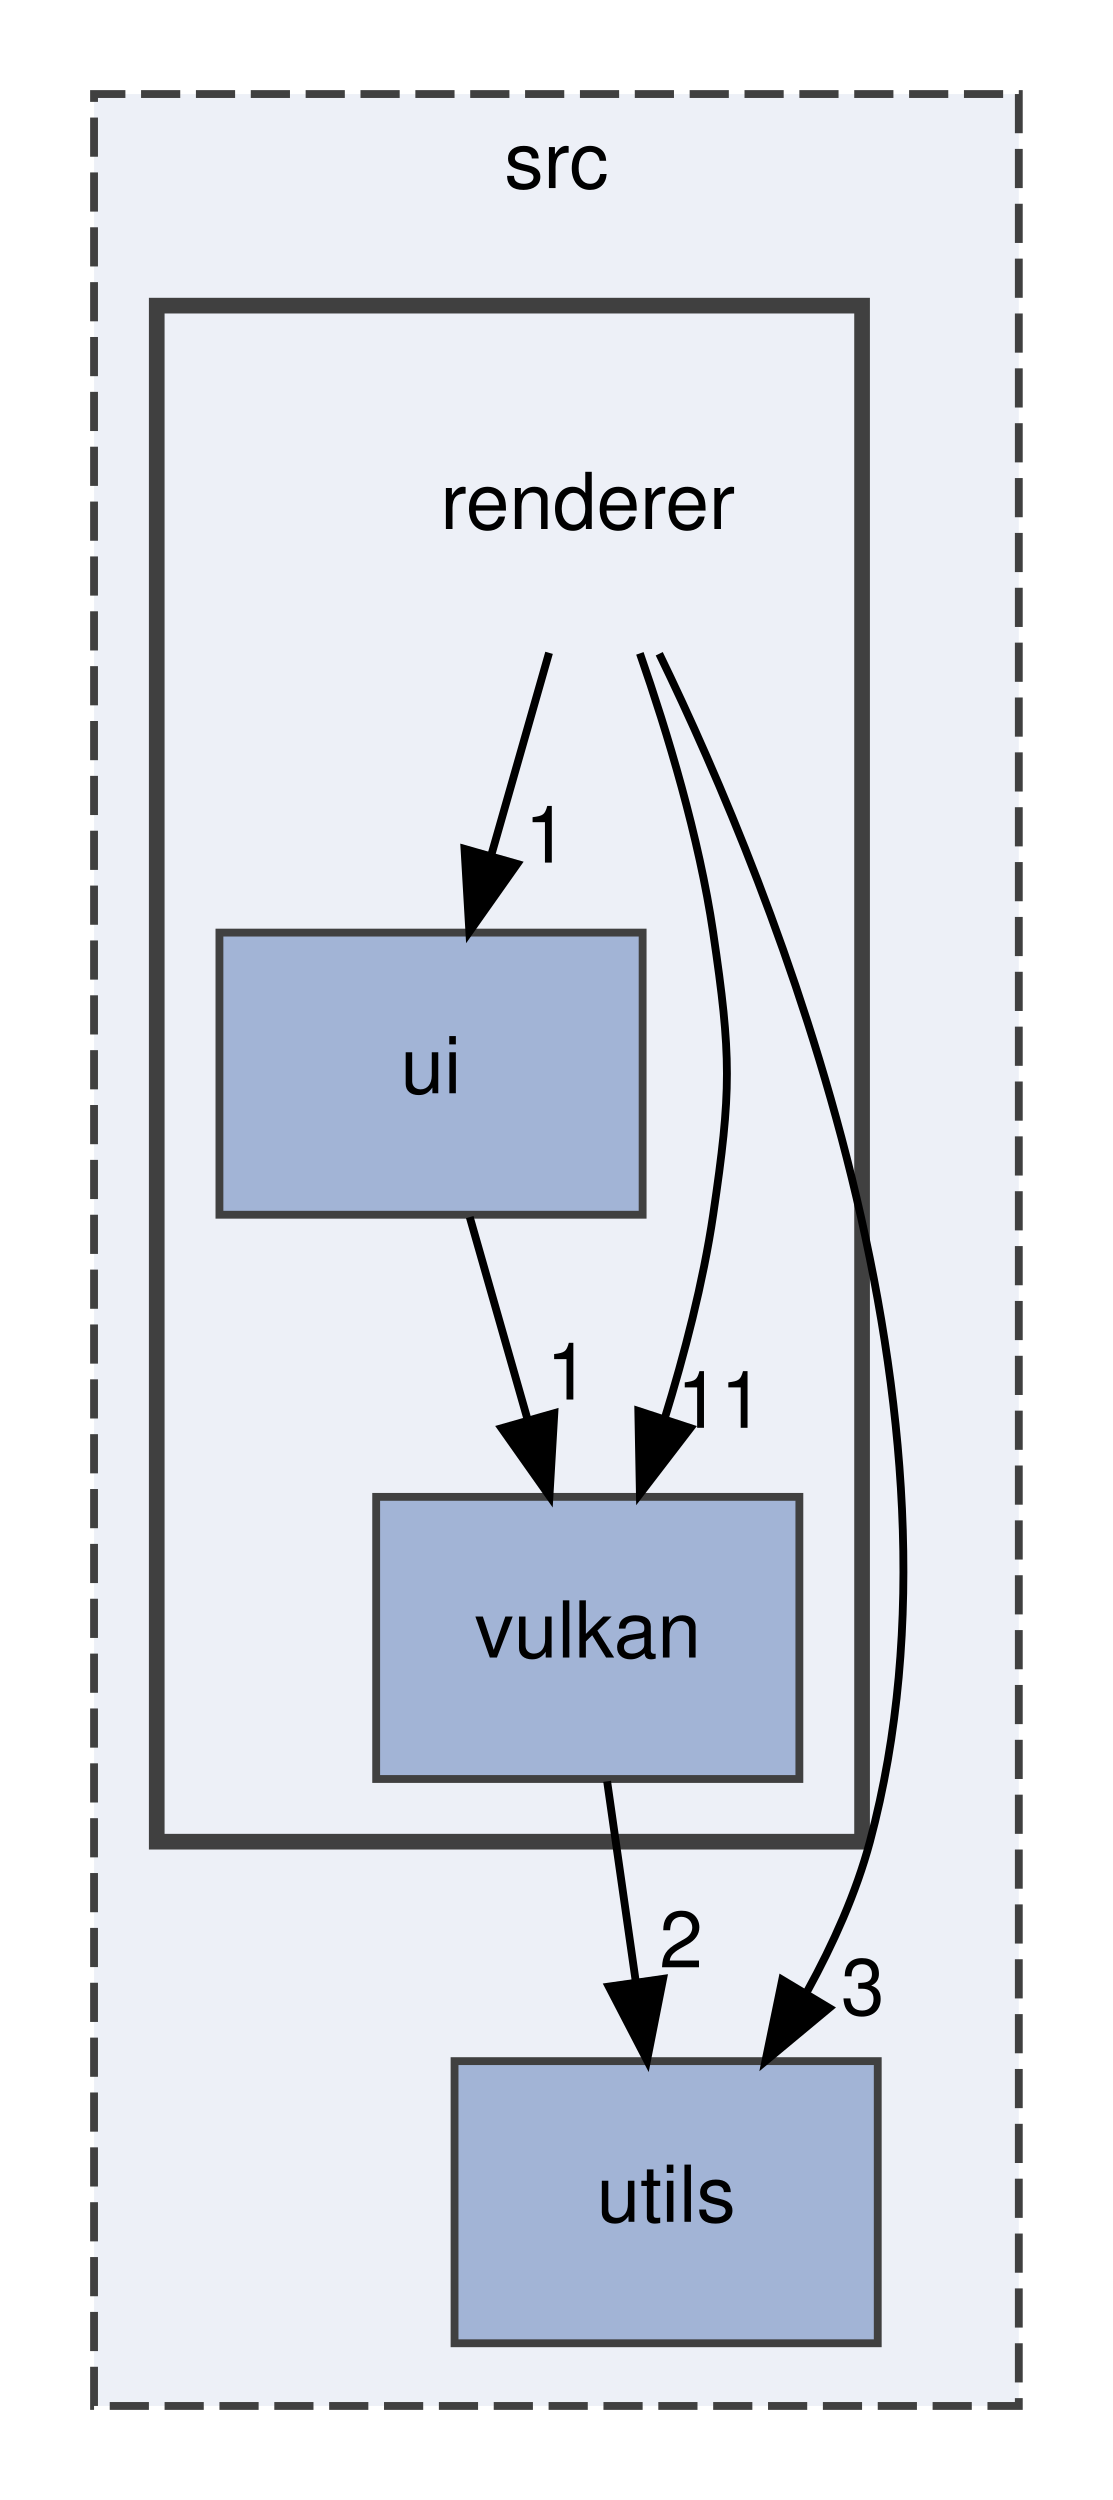
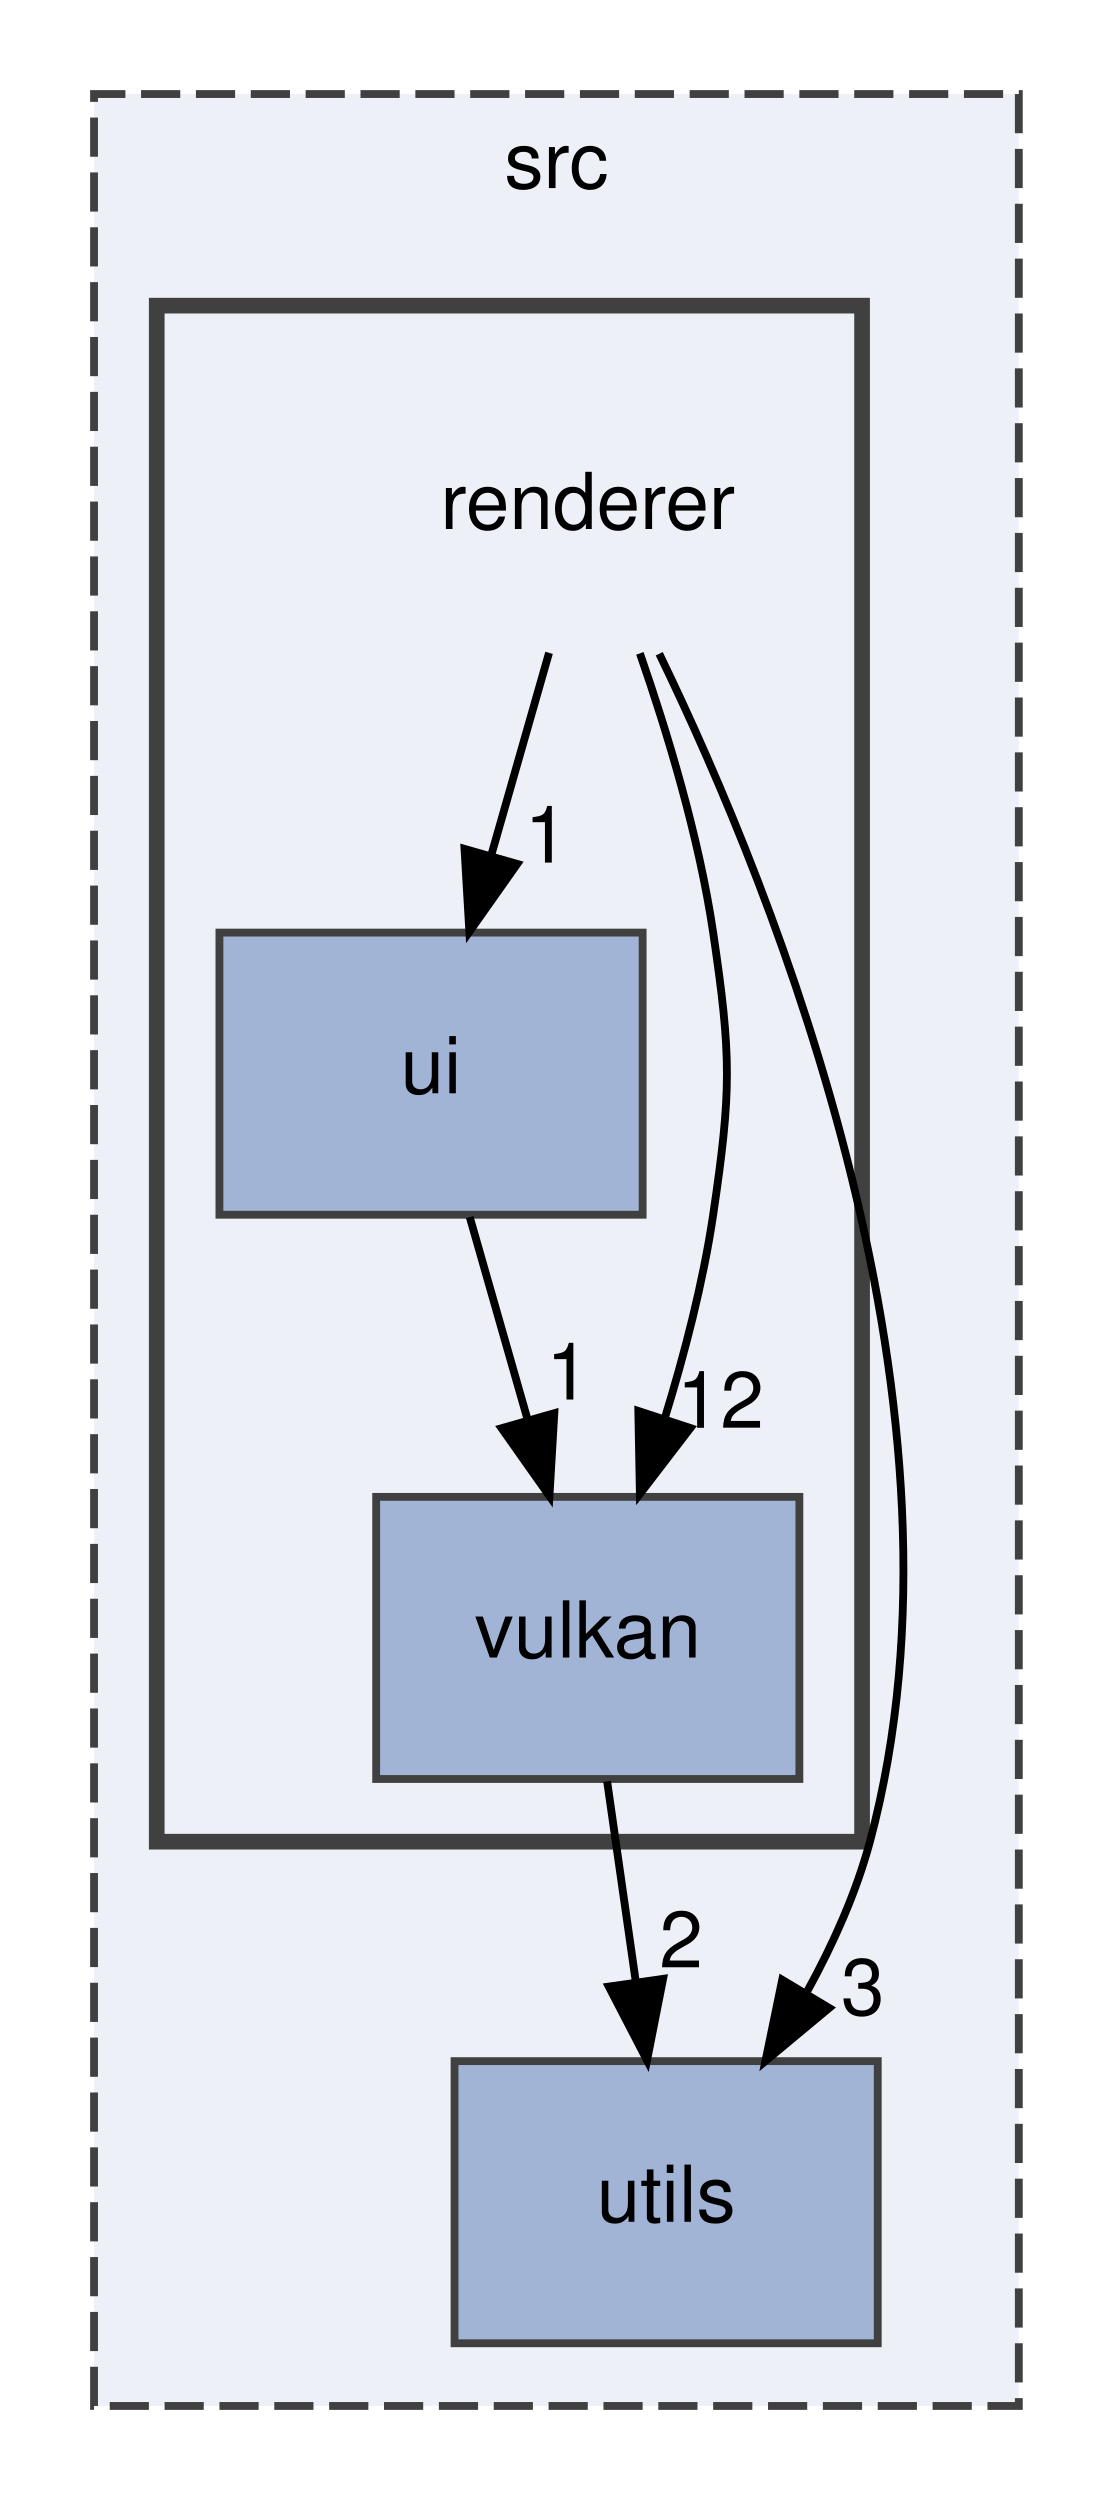
<svg xmlns="http://www.w3.org/2000/svg" xmlns:xlink="http://www.w3.org/1999/xlink" width="142pt" height="319pt" viewBox="0.00 0.00 142.00 319.00">
  <g id="graph0" class="graph" transform="scale(1 1) rotate(0) translate(4 315)">
    <g id="clust1" class="cluster">
      <g id="a_clust1">
        <a xlink:href="dir_68267d1309a1af8e8297ef4c3efbcdba.html" target="_top" xlink:title="src">
          <polygon fill="#edf0f7" stroke="#404040" stroke-dasharray="5,2" points="8,-8 8,-303 126,-303 126,-8 8,-8" />
          <text text-anchor="middle" x="67" y="-291" font-family="Helvetica,sans-Serif" font-size="10.00">src</text>
        </a>
      </g>
    </g>
    <g id="clust2" class="cluster">
      <g id="a_clust2">
        <a xlink:href="dir_7bc5e25958a2fb25a8561f3aa0def6c5.html" target="_top">
          <polygon fill="#edf0f7" stroke="#404040" stroke-width="2" points="16,-80 16,-276 106,-276 106,-80 16,-80" />
        </a>
      </g>
    </g>
    <g id="node1" class="node">
      <g id="a_node1">
        <a xlink:href="dir_313caf1132e152dd9b58bea13a4052ca.html" target="_top" xlink:title="utils">
          <polygon fill="#a2b4d6" stroke="#404040" points="108,-52 54,-52 54,-16 108,-16 108,-52" />
          <text text-anchor="middle" x="81" y="-31.5" font-family="Helvetica,sans-Serif" font-size="10.00">utils</text>
        </a>
      </g>
    </g>
    <g id="node2" class="node">
      <text text-anchor="middle" x="71" y="-247.5" font-family="Helvetica,sans-Serif" font-size="10.00">renderer</text>
    </g>
    <g id="edge1" class="edge">
      <path fill="none" stroke="black" d="M80.12,-231.58C95.06,-200.78 121.68,-134.76 107,-80 105.25,-73.48 102.31,-66.93 99.01,-60.92" />
      <polygon fill="black" stroke="black" points="101.81,-58.78 93.67,-52.01 95.81,-62.38 101.81,-58.78" />
      <g id="a_edge1-headlabel">
        <a xlink:href="dir_000002_000006.html" target="_top" xlink:title="3">
          <text text-anchor="middle" x="106.09" y="-57.91" font-family="Helvetica,sans-Serif" font-size="10.00">3</text>
        </a>
      </g>
    </g>
    <g id="node3" class="node">
      <g id="a_node3">
        <a xlink:href="dir_8a299c709a223137319811f317057b9f.html" target="_top" xlink:title="ui">
          <polygon fill="#a2b4d6" stroke="#404040" points="78,-196 24,-196 24,-160 78,-160 78,-196" />
          <text text-anchor="middle" x="51" y="-175.5" font-family="Helvetica,sans-Serif" font-size="10.00">ui</text>
        </a>
      </g>
    </g>
    <g id="edge2" class="edge">
      <path fill="none" stroke="black" d="M66.06,-231.7C63.83,-223.9 61.15,-214.51 58.67,-205.83" />
      <polygon fill="black" stroke="black" points="62,-204.76 55.89,-196.1 55.27,-206.68 62,-204.76" />
      <g id="a_edge2-headlabel">
        <a xlink:href="dir_000002_000005.html" target="_top" xlink:title="1">
          <text text-anchor="middle" x="65.72" y="-204.93" font-family="Helvetica,sans-Serif" font-size="10.00">1</text>
        </a>
      </g>
    </g>
    <g id="node4" class="node">
      <g id="a_node4">
        <a xlink:href="dir_8ebd181a0c69b2a3f352e3ec5ae48f4e.html" target="_top" xlink:title="vulkan">
          <polygon fill="#a2b4d6" stroke="#404040" points="98,-124 44,-124 44,-88 98,-88 98,-124" />
          <text text-anchor="middle" x="71" y="-103.5" font-family="Helvetica,sans-Serif" font-size="10.00">vulkan</text>
        </a>
      </g>
    </g>
    <g id="edge3" class="edge">
      <path fill="none" stroke="black" d="M77.65,-231.63C81.2,-221.42 85.2,-208.17 87,-196 89.34,-180.17 89.34,-175.83 87,-160 85.72,-151.35 83.33,-142.15 80.78,-133.89" />
      <polygon fill="black" stroke="black" points="84.1,-132.78 77.65,-124.37 77.45,-134.96 84.1,-132.78" />
      <g id="a_edge3-headlabel">
-         <a xlink:href="dir_000002_000008.html" target="_top" xlink:title="11">
-           <text text-anchor="middle" x="87.92" y="-132.81" font-family="Helvetica,sans-Serif" font-size="10.00">11</text>
+         <a xlink:href="dir_000002_000008.html" target="_top" xlink:title="12">
+           <text text-anchor="middle" x="87.92" y="-132.81" font-family="Helvetica,sans-Serif" font-size="10.00">12</text>
        </a>
      </g>
    </g>
    <g id="edge4" class="edge">
      <path fill="none" stroke="black" d="M55.94,-159.7C58.17,-151.9 60.85,-142.51 63.33,-133.83" />
      <polygon fill="black" stroke="black" points="66.73,-134.68 66.11,-124.1 60,-132.76 66.73,-134.68" />
      <g id="a_edge4-headlabel">
        <a xlink:href="dir_000005_000008.html" target="_top" xlink:title="1">
          <text text-anchor="middle" x="68.47" y="-136.42" font-family="Helvetica,sans-Serif" font-size="10.00">1</text>
        </a>
      </g>
    </g>
    <g id="edge5" class="edge">
      <path fill="none" stroke="black" d="M73.47,-87.7C74.57,-79.98 75.9,-70.71 77.13,-62.11" />
      <polygon fill="black" stroke="black" points="80.61,-62.5 78.56,-52.1 73.68,-61.51 80.61,-62.5" />
      <g id="a_edge5-headlabel">
        <a xlink:href="dir_000008_000006.html" target="_top" xlink:title="2">
          <text text-anchor="middle" x="82.91" y="-63.96" font-family="Helvetica,sans-Serif" font-size="10.00">2</text>
        </a>
      </g>
    </g>
  </g>
</svg>
